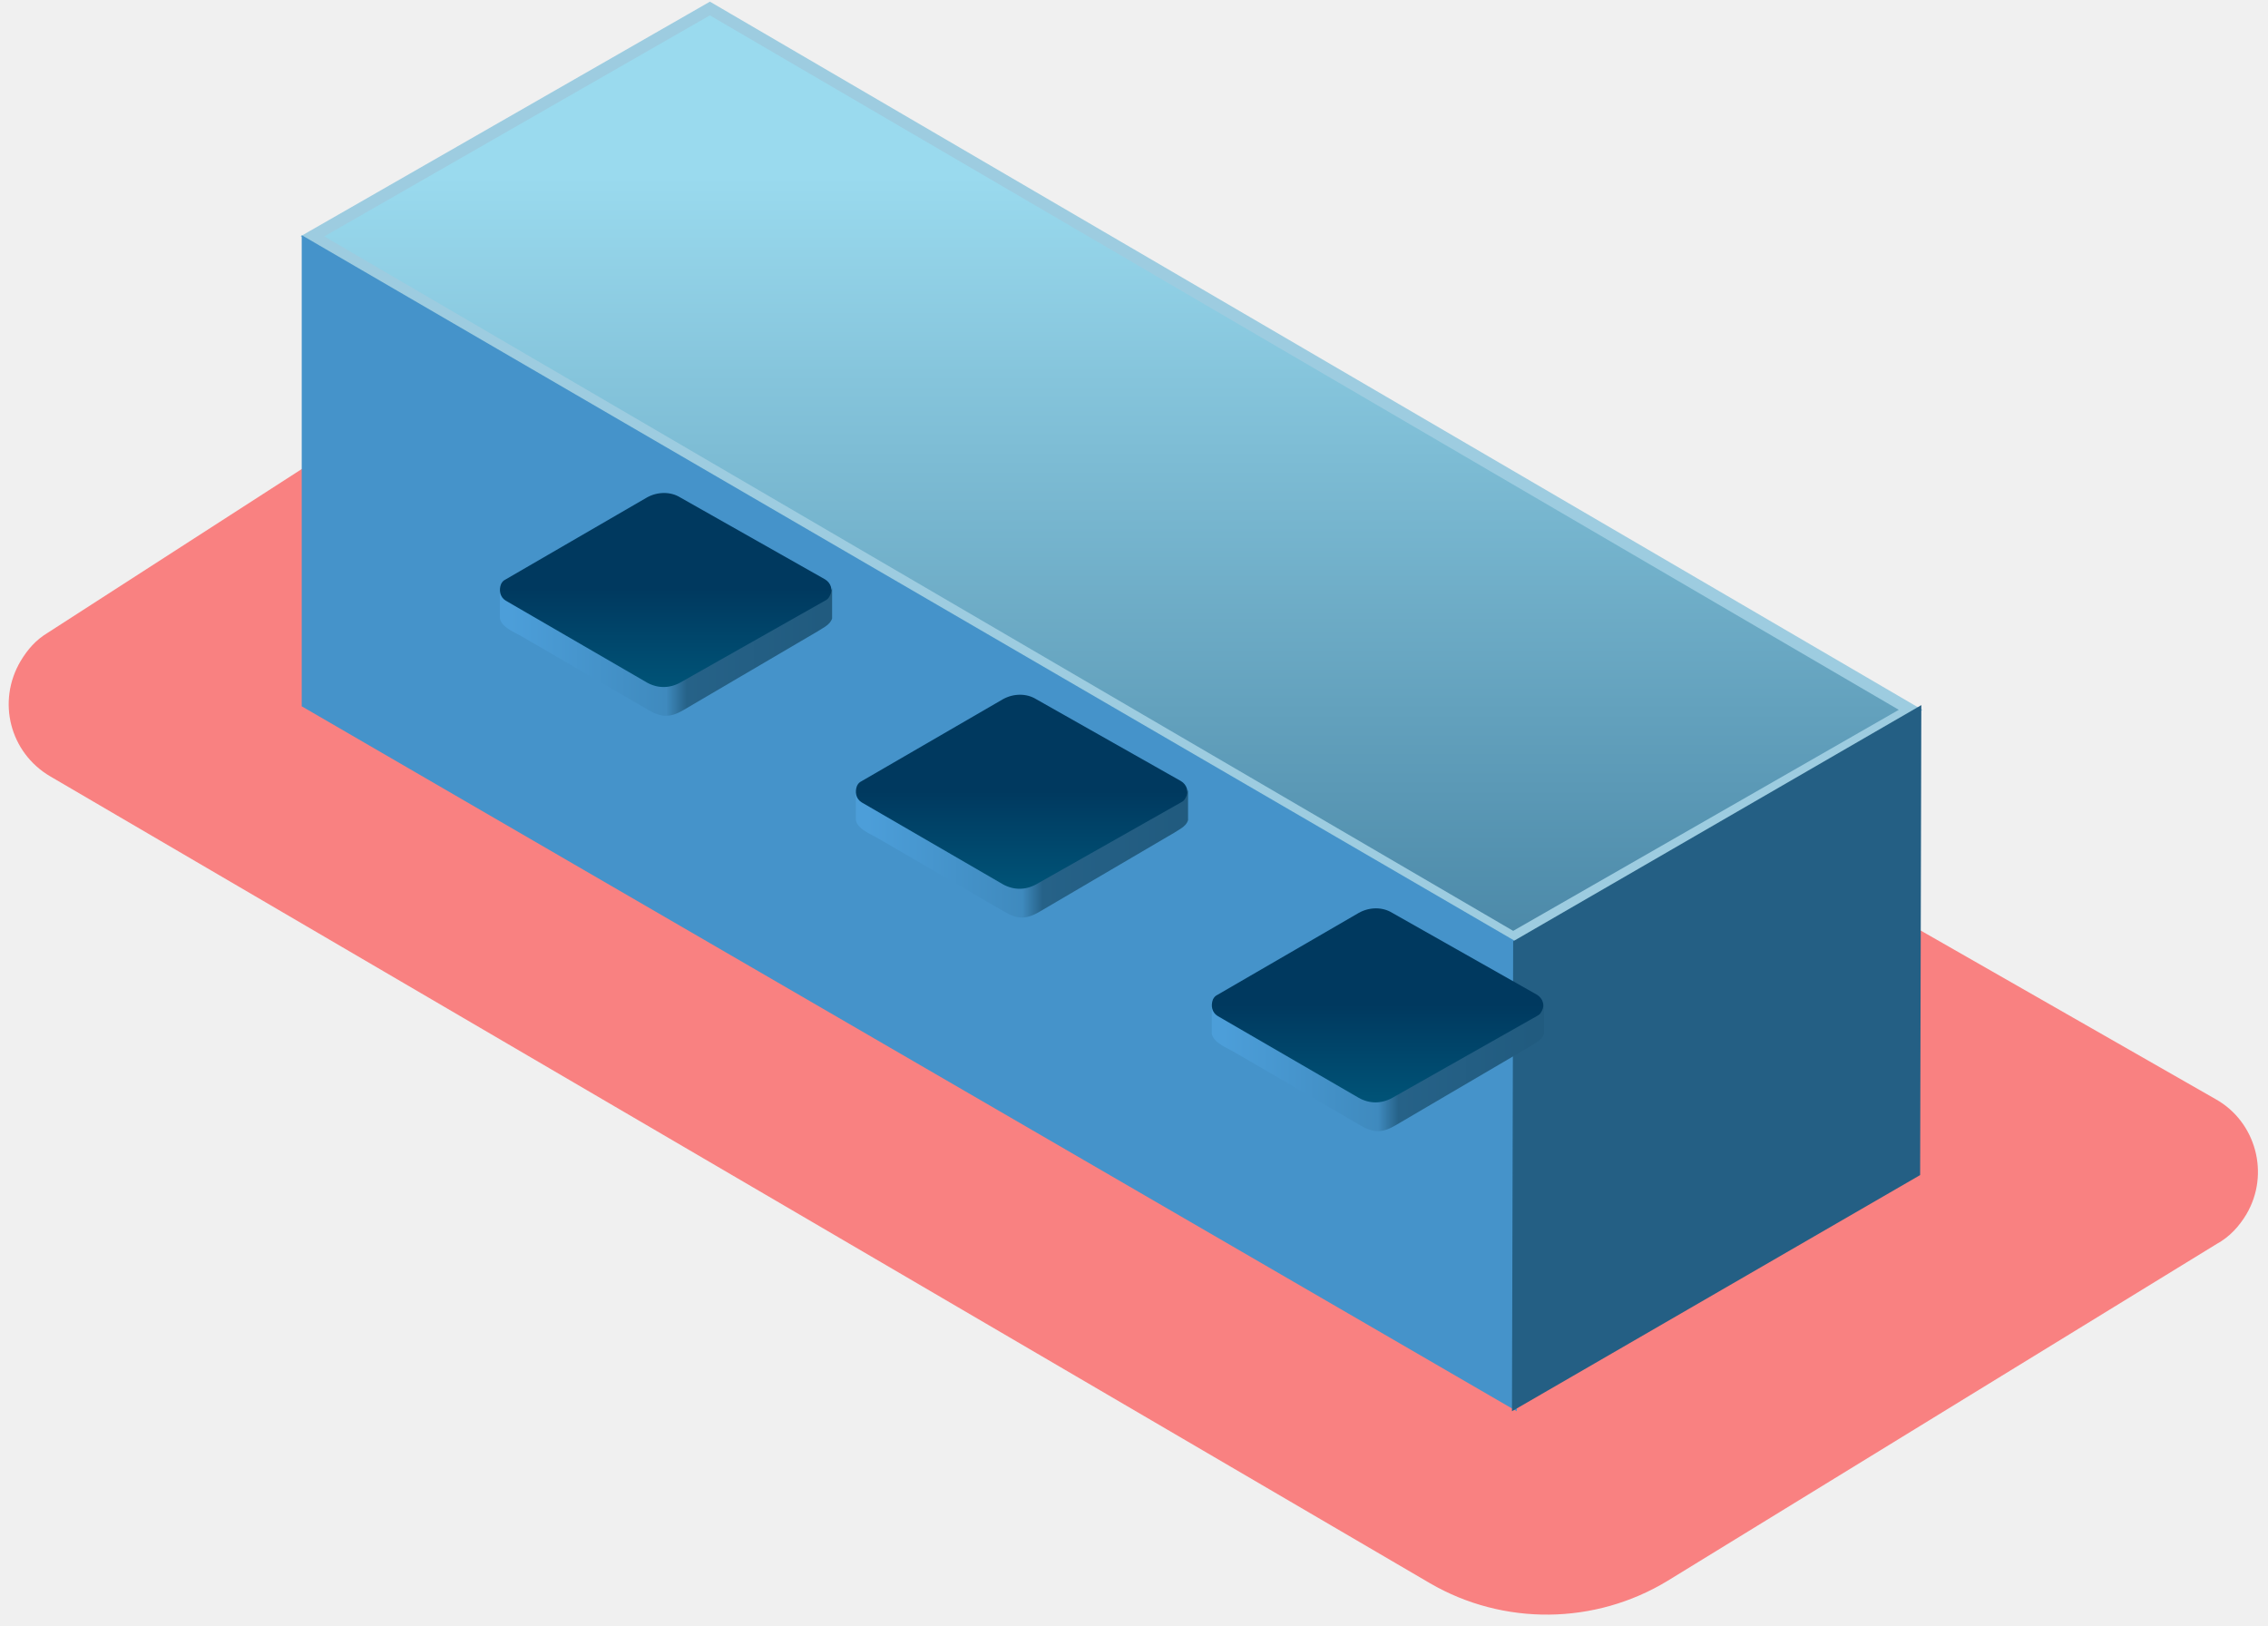
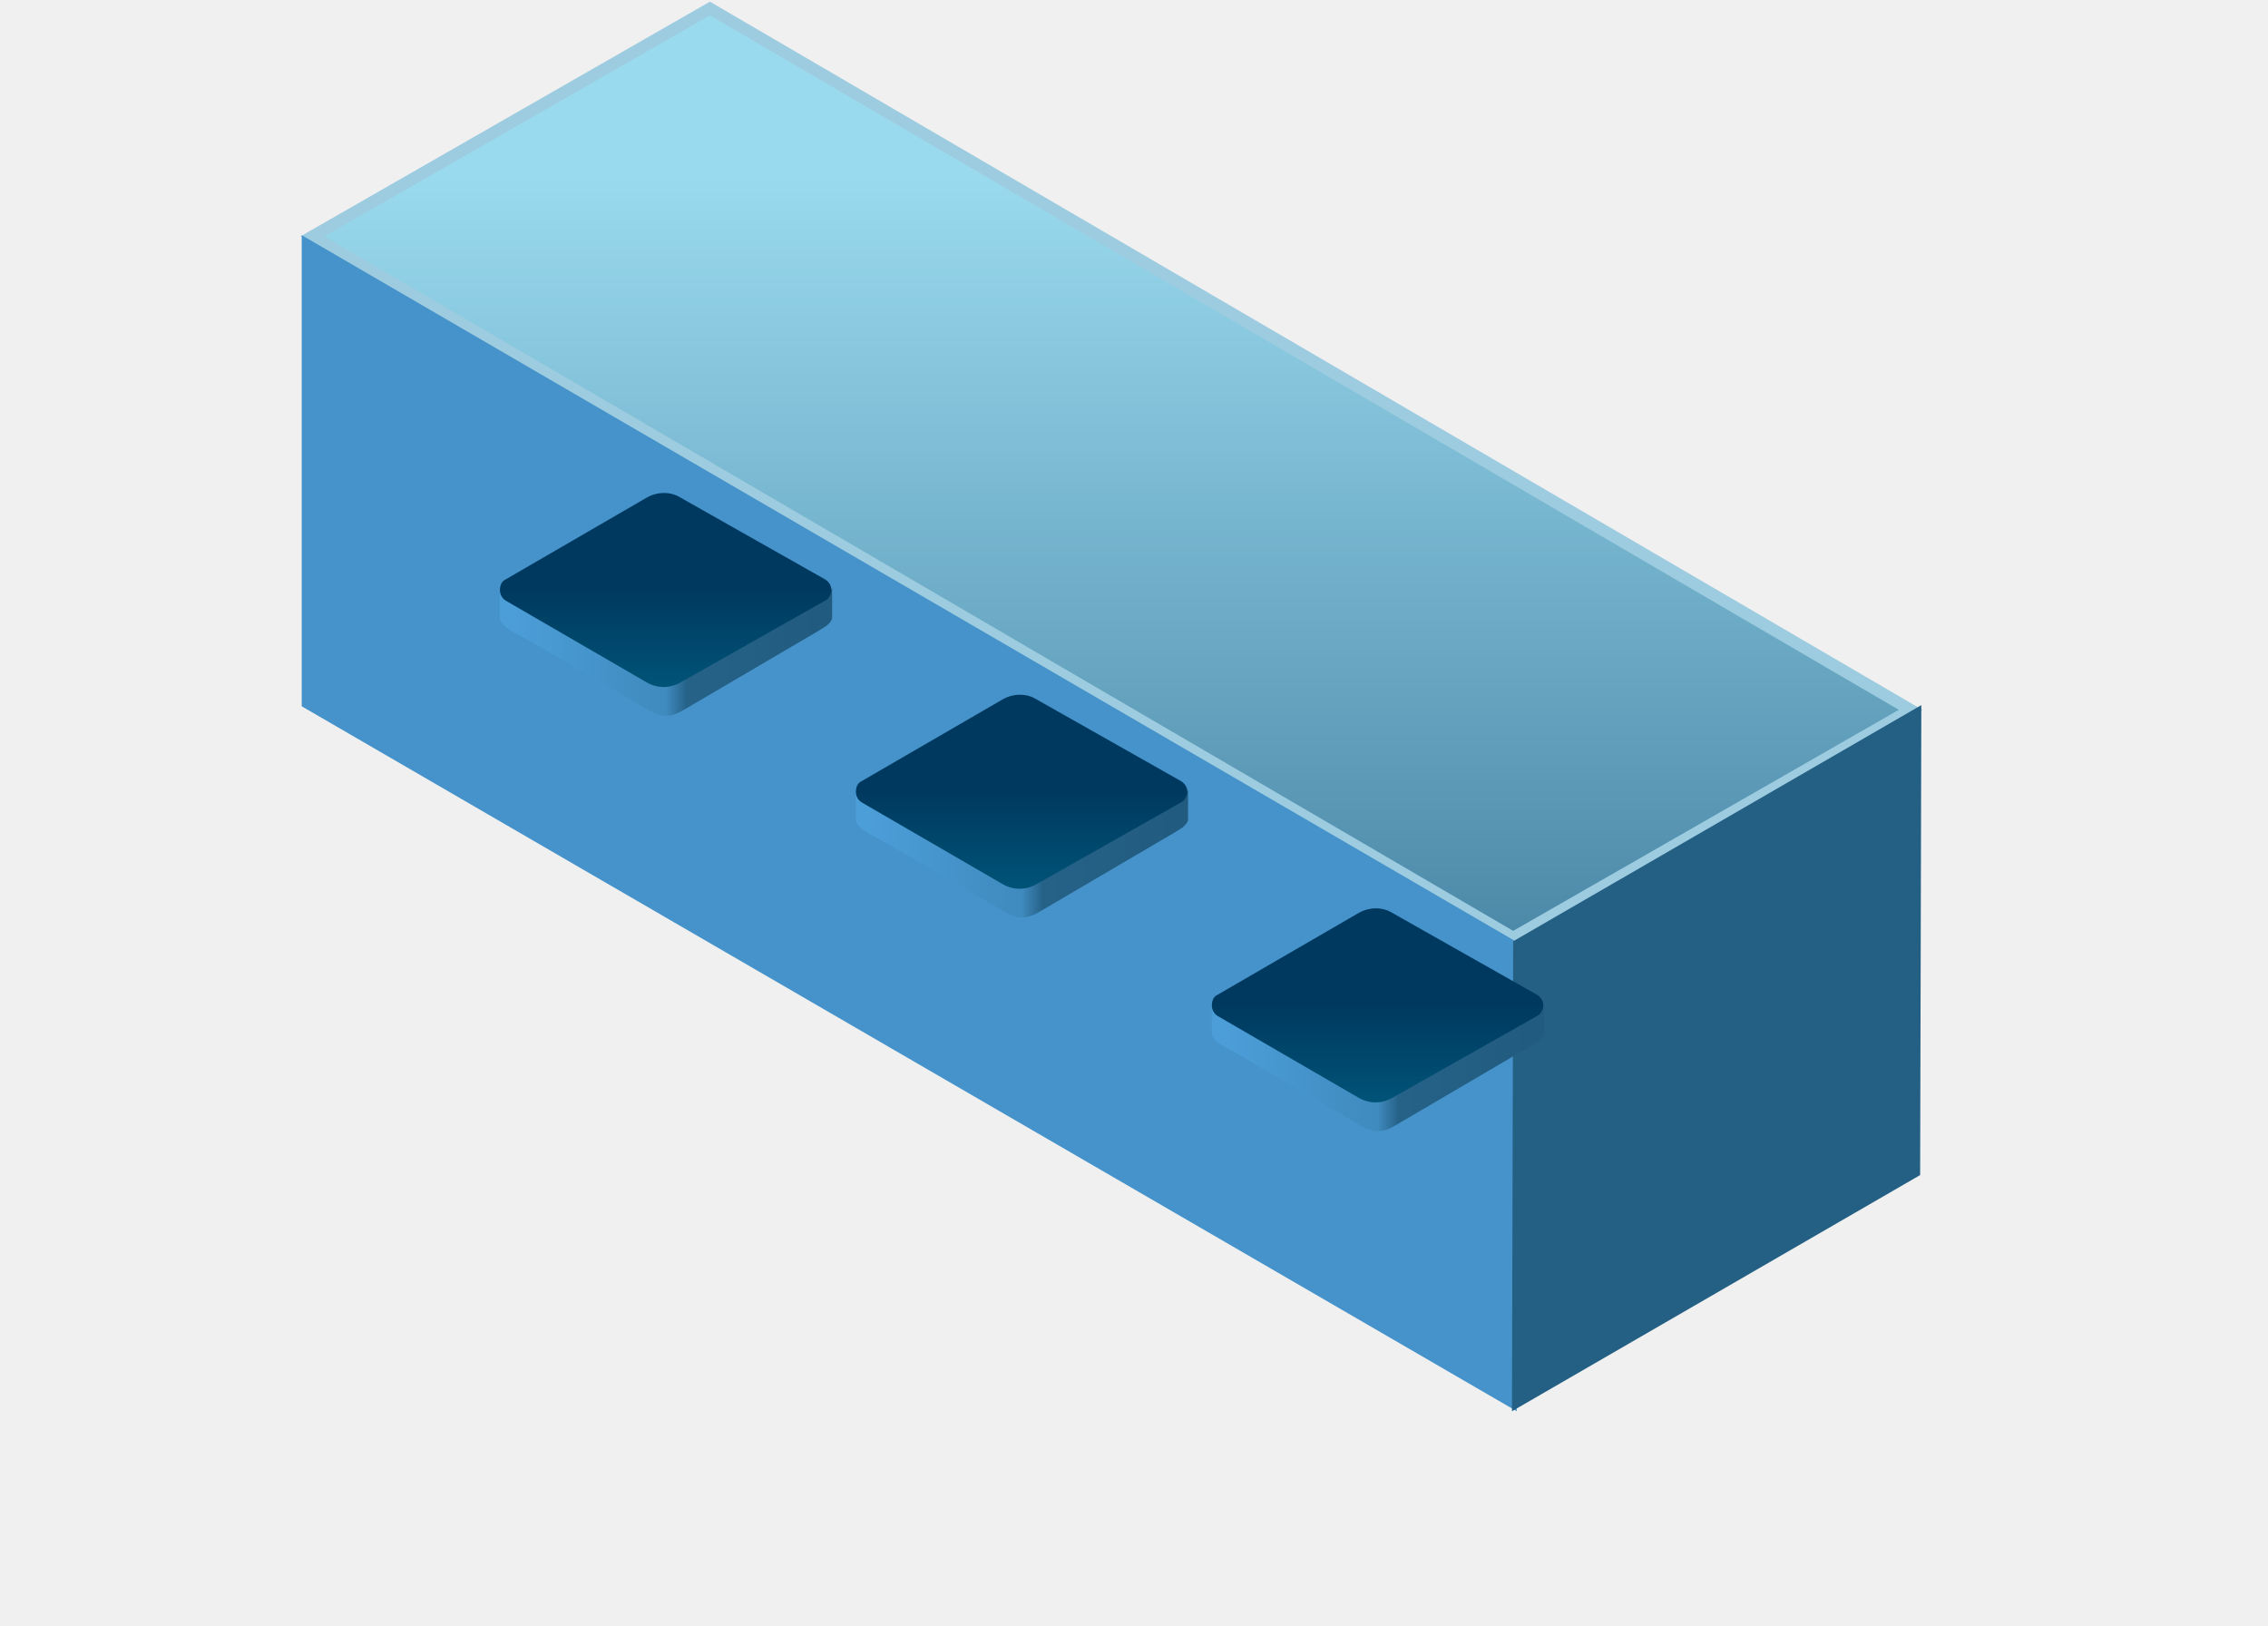
<svg xmlns="http://www.w3.org/2000/svg" width="201" height="144" viewBox="0 0 201 144" fill="none">
  <g clip-path="url(#clip0_3_326)">
-     <path d="M71.431 25.991L196.354 97.391C199.93 99.389 201.192 104.015 199.088 107.591C198.458 108.642 197.616 109.589 196.46 110.22L147.773 140.084C141.359 143.974 133.262 144.079 126.742 140.294L4.447 68.789C0.872 66.686 -0.285 62.164 1.818 58.589C2.449 57.537 3.185 56.696 4.237 56.065L50.084 26.517C56.604 22.416 64.806 22.205 71.431 25.991Z" fill="#FF3838" fill-opacity="0.6" />
    <path d="M62.914 0.754L169.33 62.9L134.103 83.09L27.687 20.943L62.914 0.754Z" fill="url(#paint0_linear_3_326)" stroke="#9DCCE0" stroke-width="1.052" />
    <path d="M134.313 83.405L26.74 20.838V62.584L134.419 125.046L134.313 83.405Z" fill="#4593CA" />
    <path d="M134.103 83.405L133.998 125.046L170.171 104.121L170.276 62.479L134.103 83.405Z" fill="#245F84" />
    <path d="M107.394 88.663V91.502C107.394 91.817 107.604 92.133 108.025 92.448C108.445 92.764 108.971 92.974 109.497 93.29L120.538 99.704C121.064 100.02 121.59 100.23 122.115 100.23C122.641 100.23 123.167 100.02 123.693 99.704L134.629 93.29C135.365 92.869 135.891 92.554 136.206 92.343C136.522 92.133 136.732 91.923 136.837 91.607V88.873C136.837 89.084 136.627 89.189 136.206 89.399C135.891 89.609 131.579 92.028 123.483 96.76C122.536 97.285 121.485 97.285 120.538 96.76C112.441 92.028 108.13 89.504 107.814 89.294C107.499 89.294 107.394 89.084 107.394 88.663Z" fill="url(#paint1_linear_3_326)" />
    <path d="M123.377 80.881L136.206 88.137C136.732 88.453 136.942 89.084 136.627 89.609C136.522 89.82 136.417 89.925 136.206 90.03L123.377 97.286C122.431 97.811 121.379 97.811 120.433 97.286L107.92 90.03C107.394 89.714 107.289 89.084 107.499 88.558C107.604 88.347 107.709 88.242 107.92 88.137L120.433 80.881C121.379 80.356 122.536 80.356 123.377 80.881Z" fill="url(#paint2_linear_3_326)" />
    <path d="M75.847 69.735V72.574C75.847 72.89 76.058 73.205 76.478 73.521C76.899 73.836 77.425 74.046 77.951 74.362L88.992 80.776C89.517 81.092 90.043 81.302 90.569 81.302C91.095 81.302 91.621 81.092 92.146 80.776L103.082 74.362C103.819 73.941 104.344 73.626 104.66 73.415C104.975 73.205 105.186 72.995 105.291 72.679V69.945C105.291 70.156 105.08 70.261 104.66 70.471C104.344 70.681 100.033 73.1 91.936 77.832C90.99 78.358 89.938 78.358 88.992 77.832C80.895 73.1 76.584 70.576 76.268 70.366C75.953 70.366 75.847 70.156 75.847 69.735Z" fill="url(#paint3_linear_3_326)" />
    <path d="M91.831 61.954L104.66 69.209C105.186 69.525 105.396 70.156 105.081 70.681C104.975 70.892 104.87 70.997 104.66 71.102L91.831 78.358C90.885 78.883 89.833 78.883 88.887 78.358L76.373 71.102C75.847 70.787 75.742 70.156 75.953 69.63C76.058 69.42 76.163 69.314 76.373 69.209L88.887 61.954C89.833 61.428 90.99 61.428 91.831 61.954Z" fill="url(#paint4_linear_3_326)" />
    <path d="M44.301 51.859V54.698C44.301 55.013 44.511 55.329 44.932 55.644C45.352 55.96 45.878 56.17 46.404 56.486L57.445 62.9C57.971 63.215 58.497 63.426 59.023 63.426C59.548 63.426 60.074 63.215 60.6 62.9L71.536 56.486C72.272 56.065 72.798 55.749 73.113 55.539C73.429 55.329 73.639 55.118 73.744 54.803V52.069C73.744 52.279 73.534 52.385 73.113 52.595C72.798 52.805 68.487 55.224 60.39 59.956C59.443 60.481 58.392 60.481 57.445 59.956C49.348 55.224 45.037 52.7 44.722 52.49C44.406 52.49 44.301 52.279 44.301 51.859Z" fill="url(#paint5_linear_3_326)" />
    <path d="M60.285 44.077L73.114 51.333C73.639 51.648 73.85 52.279 73.534 52.805C73.429 53.016 73.324 53.121 73.114 53.226L60.285 60.481C59.338 61.007 58.287 61.007 57.34 60.481L44.827 53.226C44.301 52.91 44.196 52.279 44.406 51.754C44.511 51.543 44.617 51.438 44.827 51.333L57.34 44.077C58.287 43.551 59.443 43.551 60.285 44.077Z" fill="url(#paint6_linear_3_326)" />
  </g>
  <defs>
    <linearGradient id="paint0_linear_3_326" x1="98.547" y1="15.666" x2="98.547" y2="117.16" gradientUnits="userSpaceOnUse">
      <stop stop-color="#9ADAEE" />
      <stop offset="1" stop-color="#246085" />
    </linearGradient>
    <linearGradient id="paint1_linear_3_326" x1="108.384" y1="94.395" x2="135.932" y2="94.395" gradientUnits="userSpaceOnUse">
      <stop stop-color="#4C9ED9" />
      <stop offset="0.499" stop-color="#3F8ABE" />
      <stop offset="0.565" stop-color="#266288" />
      <stop offset="1" stop-color="#215B7F" />
    </linearGradient>
    <linearGradient id="paint2_linear_3_326" x1="122.128" y1="88.995" x2="122.128" y2="97.577" gradientUnits="userSpaceOnUse">
      <stop stop-color="#00395F" />
      <stop offset="1" stop-color="#005377" />
    </linearGradient>
    <linearGradient id="paint3_linear_3_326" x1="76.838" y1="75.467" x2="104.385" y2="75.467" gradientUnits="userSpaceOnUse">
      <stop stop-color="#4C9ED9" />
      <stop offset="0.499" stop-color="#3F8ABE" />
      <stop offset="0.565" stop-color="#266288" />
      <stop offset="1" stop-color="#215B7F" />
    </linearGradient>
    <linearGradient id="paint4_linear_3_326" x1="90.582" y1="70.066" x2="90.582" y2="78.648" gradientUnits="userSpaceOnUse">
      <stop stop-color="#00395F" />
      <stop offset="1" stop-color="#005377" />
    </linearGradient>
    <linearGradient id="paint5_linear_3_326" x1="45.292" y1="57.59" x2="72.839" y2="57.59" gradientUnits="userSpaceOnUse">
      <stop stop-color="#4C9ED9" />
      <stop offset="0.499" stop-color="#3F8ABE" />
      <stop offset="0.565" stop-color="#266288" />
      <stop offset="1" stop-color="#215B7F" />
    </linearGradient>
    <linearGradient id="paint6_linear_3_326" x1="59.035" y1="52.19" x2="59.035" y2="60.772" gradientUnits="userSpaceOnUse">
      <stop stop-color="#00395F" />
      <stop offset="1" stop-color="#005377" />
    </linearGradient>
    <clipPath id="clip0_3_326">
      <rect width="201" height="144" fill="white" />
    </clipPath>
  </defs>
</svg>
